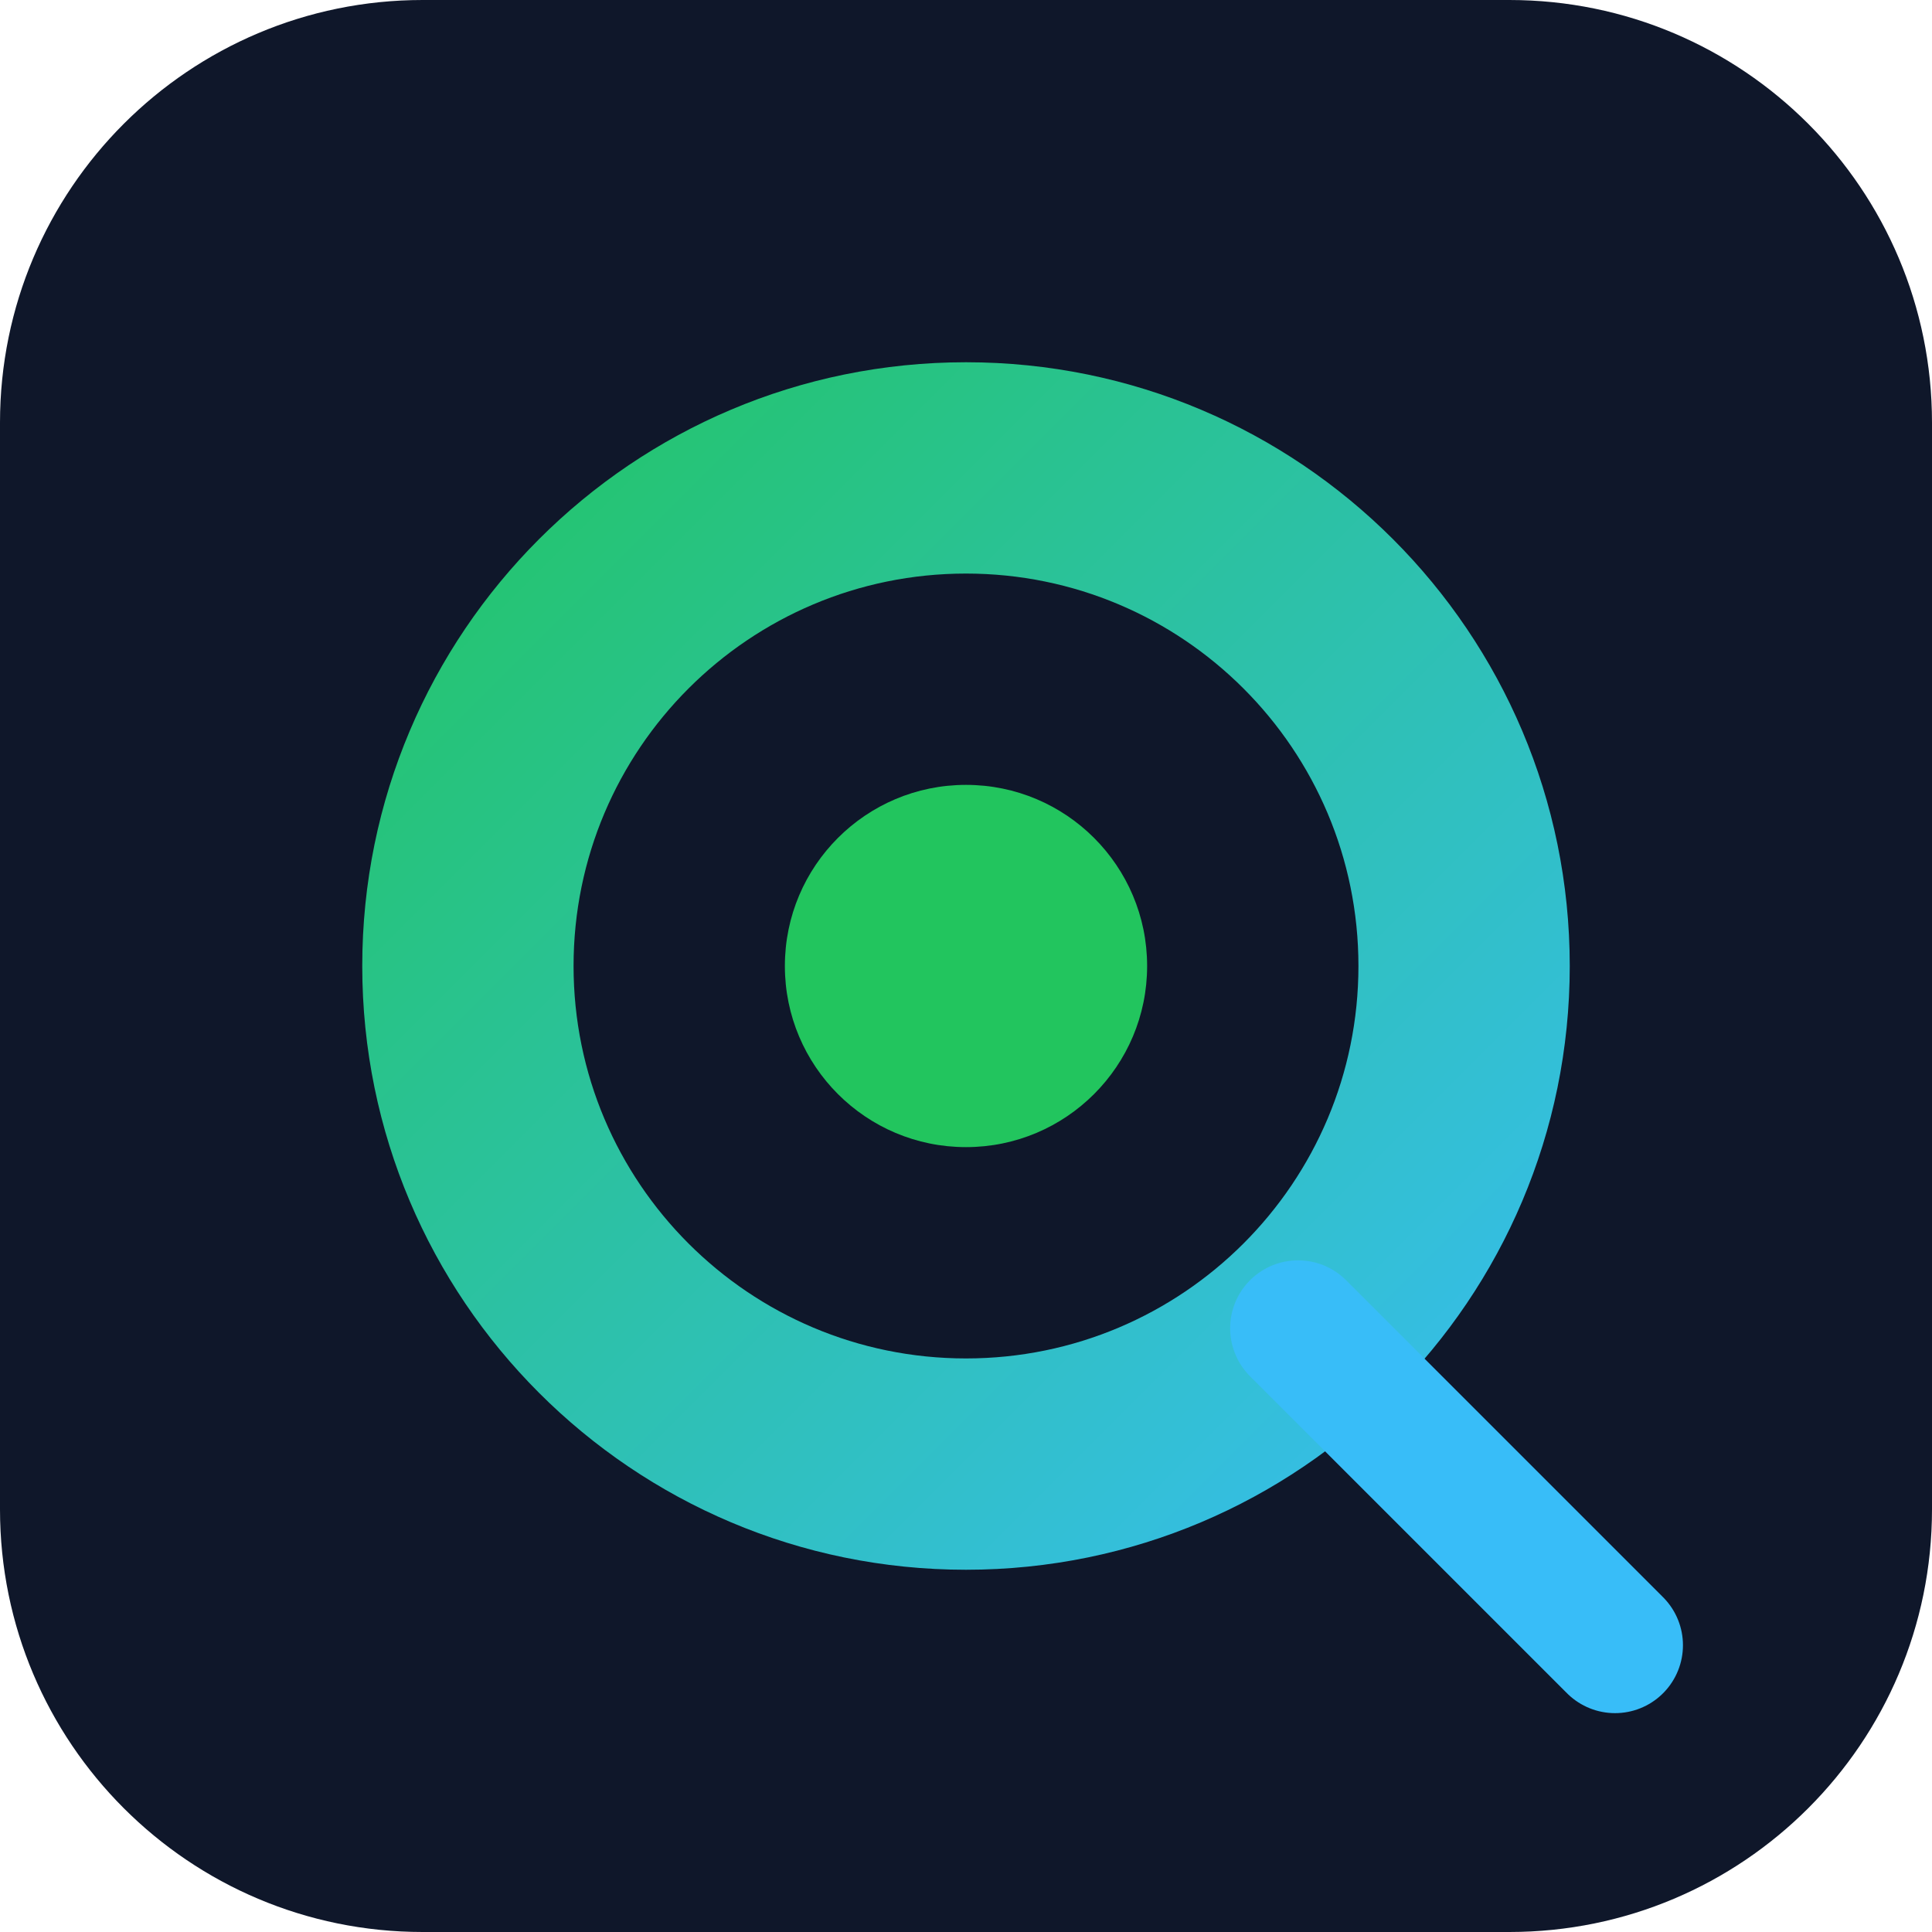
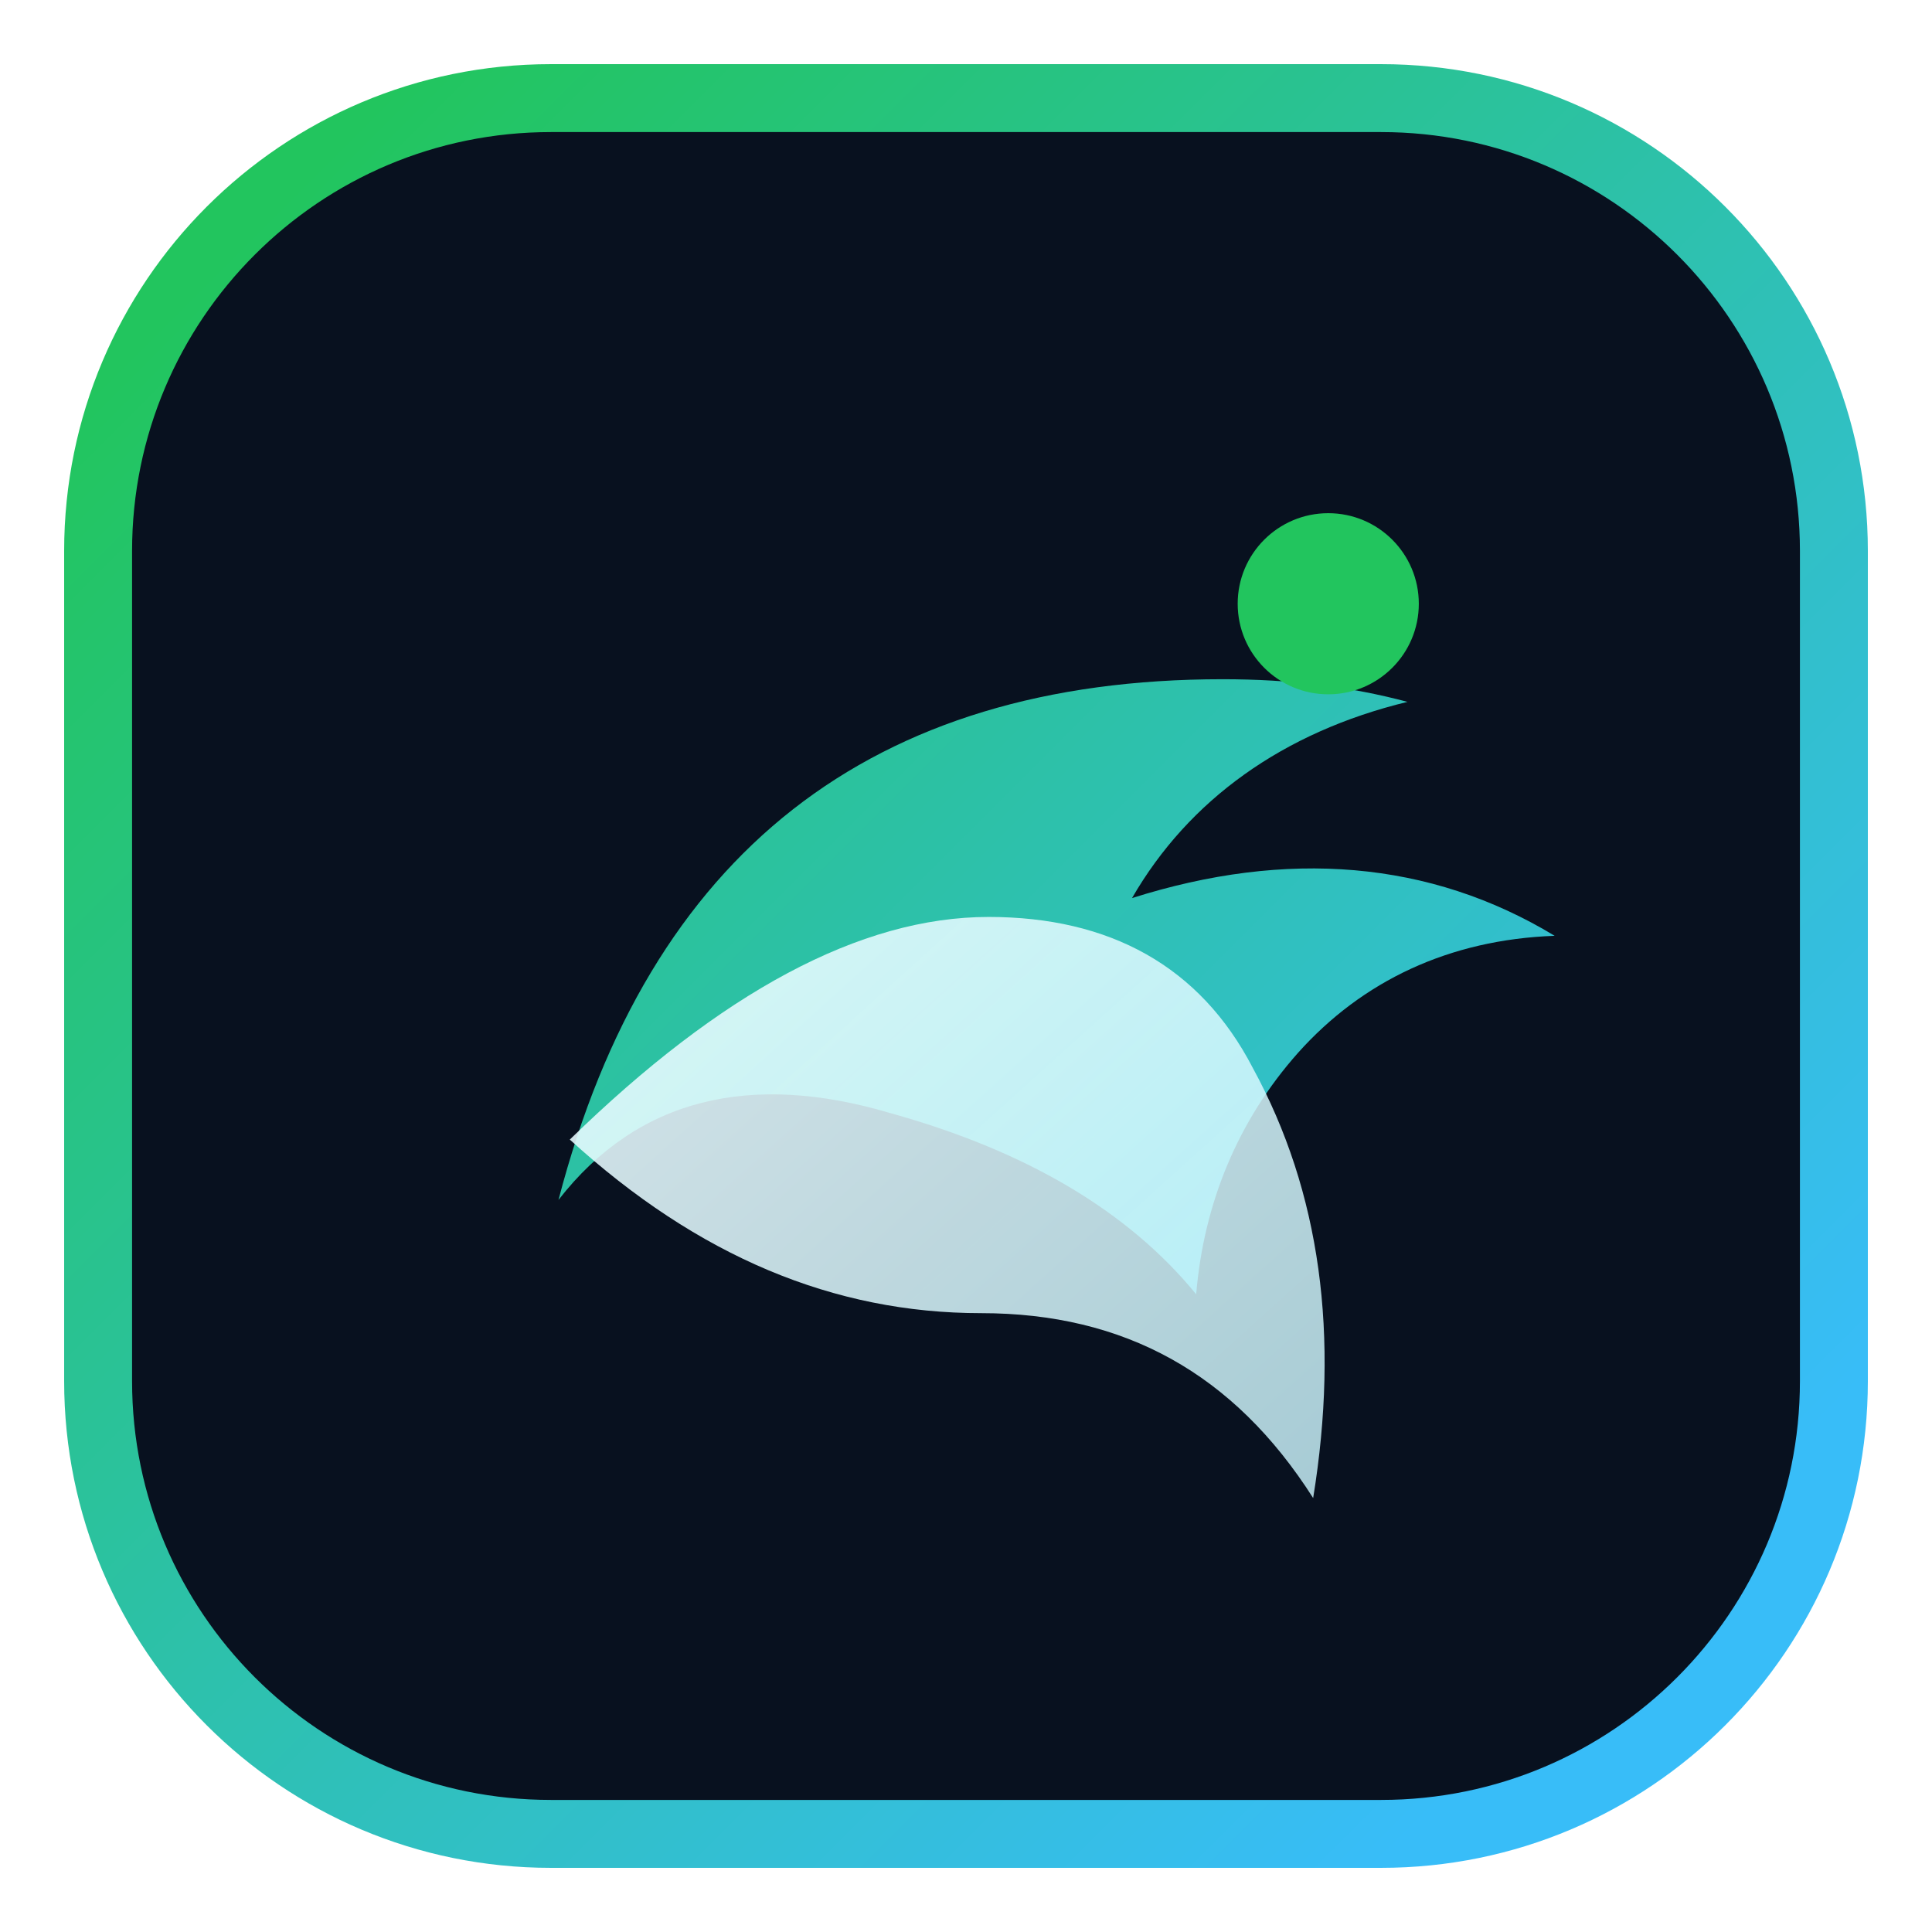
- <svg xmlns="http://www.w3.org/2000/svg" viewBox="0 0 256 256" role="img" aria-label="QualitetMarket logo">
+ <svg xmlns="http://www.w3.org/2000/svg" width="512" height="512" viewBox="0 0 512 512" fill="none">
  <defs>
-     <linearGradient id="g" x1="0" y1="0" x2="1" y2="1">
+     <linearGradient id="g1" x1="64" y1="64" x2="430" y2="430" gradientUnits="userSpaceOnUse">
      <stop stop-color="#22c55e" />
      <stop offset="1" stop-color="#38bdf8" />
    </linearGradient>
+     <linearGradient id="g2" x1="120" y1="90" x2="400" y2="400" gradientUnits="userSpaceOnUse">
+       <stop stop-color="#ffffff" stop-opacity=".95" />
+       <stop offset="1" stop-color="#c8f6ff" stop-opacity=".8" />
+     </linearGradient>
  </defs>
-   <rect width="256" height="256" rx="56" fill="#0f172a" />
-   <path d="M128 48c44.18 0 80 35.82 80 80s-35.82 80-80 80S48 172.18 48 128s35.82-80 80-80Zm0 28c-28.72 0-52 23.28-52 52s23.28 52 52 52 52-23.28 52-52-23.28-52-52-52Z" fill="url(#g)" />
-   <path d="M172 176 214 218" stroke="#38bdf8" stroke-width="18" stroke-linecap="round" />
-   <circle cx="128" cy="128" r="24" fill="#22c55e" />
+   <rect x="26" y="26" width="460" height="460" rx="120" fill="#08111f" />
+   <rect x="26" y="26" width="460" height="460" rx="120" stroke="url(#g1)" stroke-width="18" />
+   <path d="M148 318c24-92 83-138 176-138 18 0 34 2 49 6-33 8-58 26-73 52 41-13 79-10 112 10-28 1-51 12-68 31-16 18-25 40-27 64-18-22-45-38-81-48-37-11-67-4-88 23z" fill="url(#g1)" />
+   <path d="M151 302c40-39 77-59 111-59 32 0 56 13 70 40 18 33 23 71 16 114-21-33-50-49-88-49-39 0-75-15-109-46z" fill="url(#g2)" />
+   <circle cx="352" cy="160" r="24" fill="#22c55e" />
</svg>
